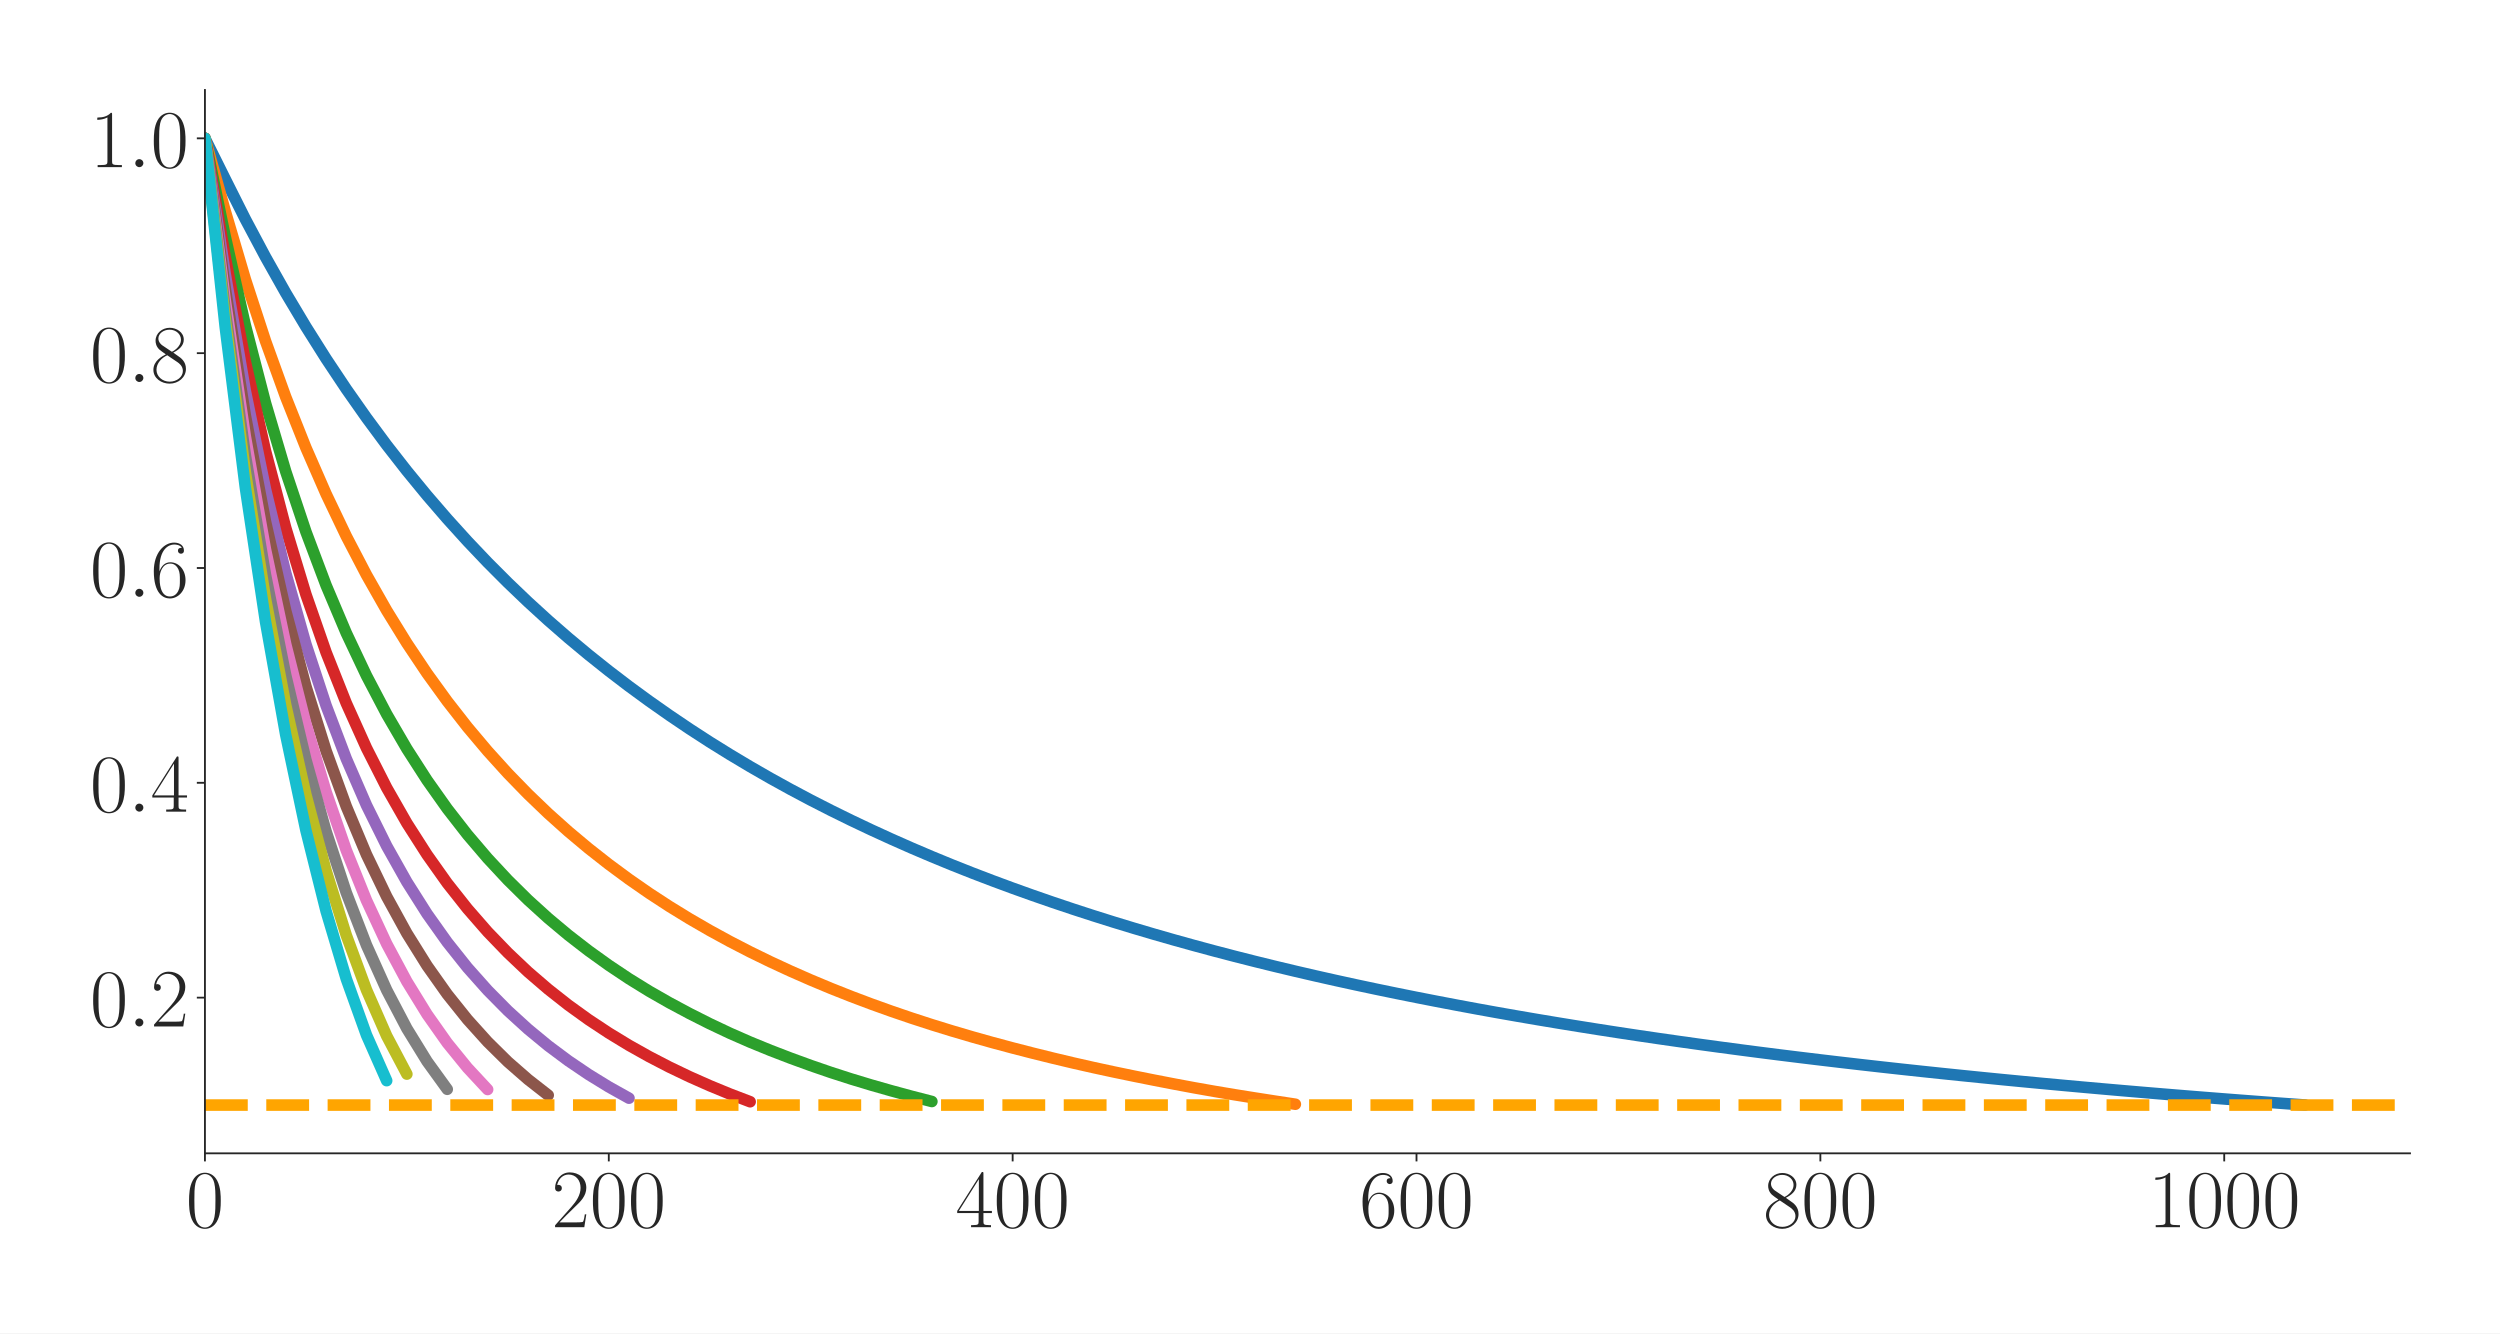
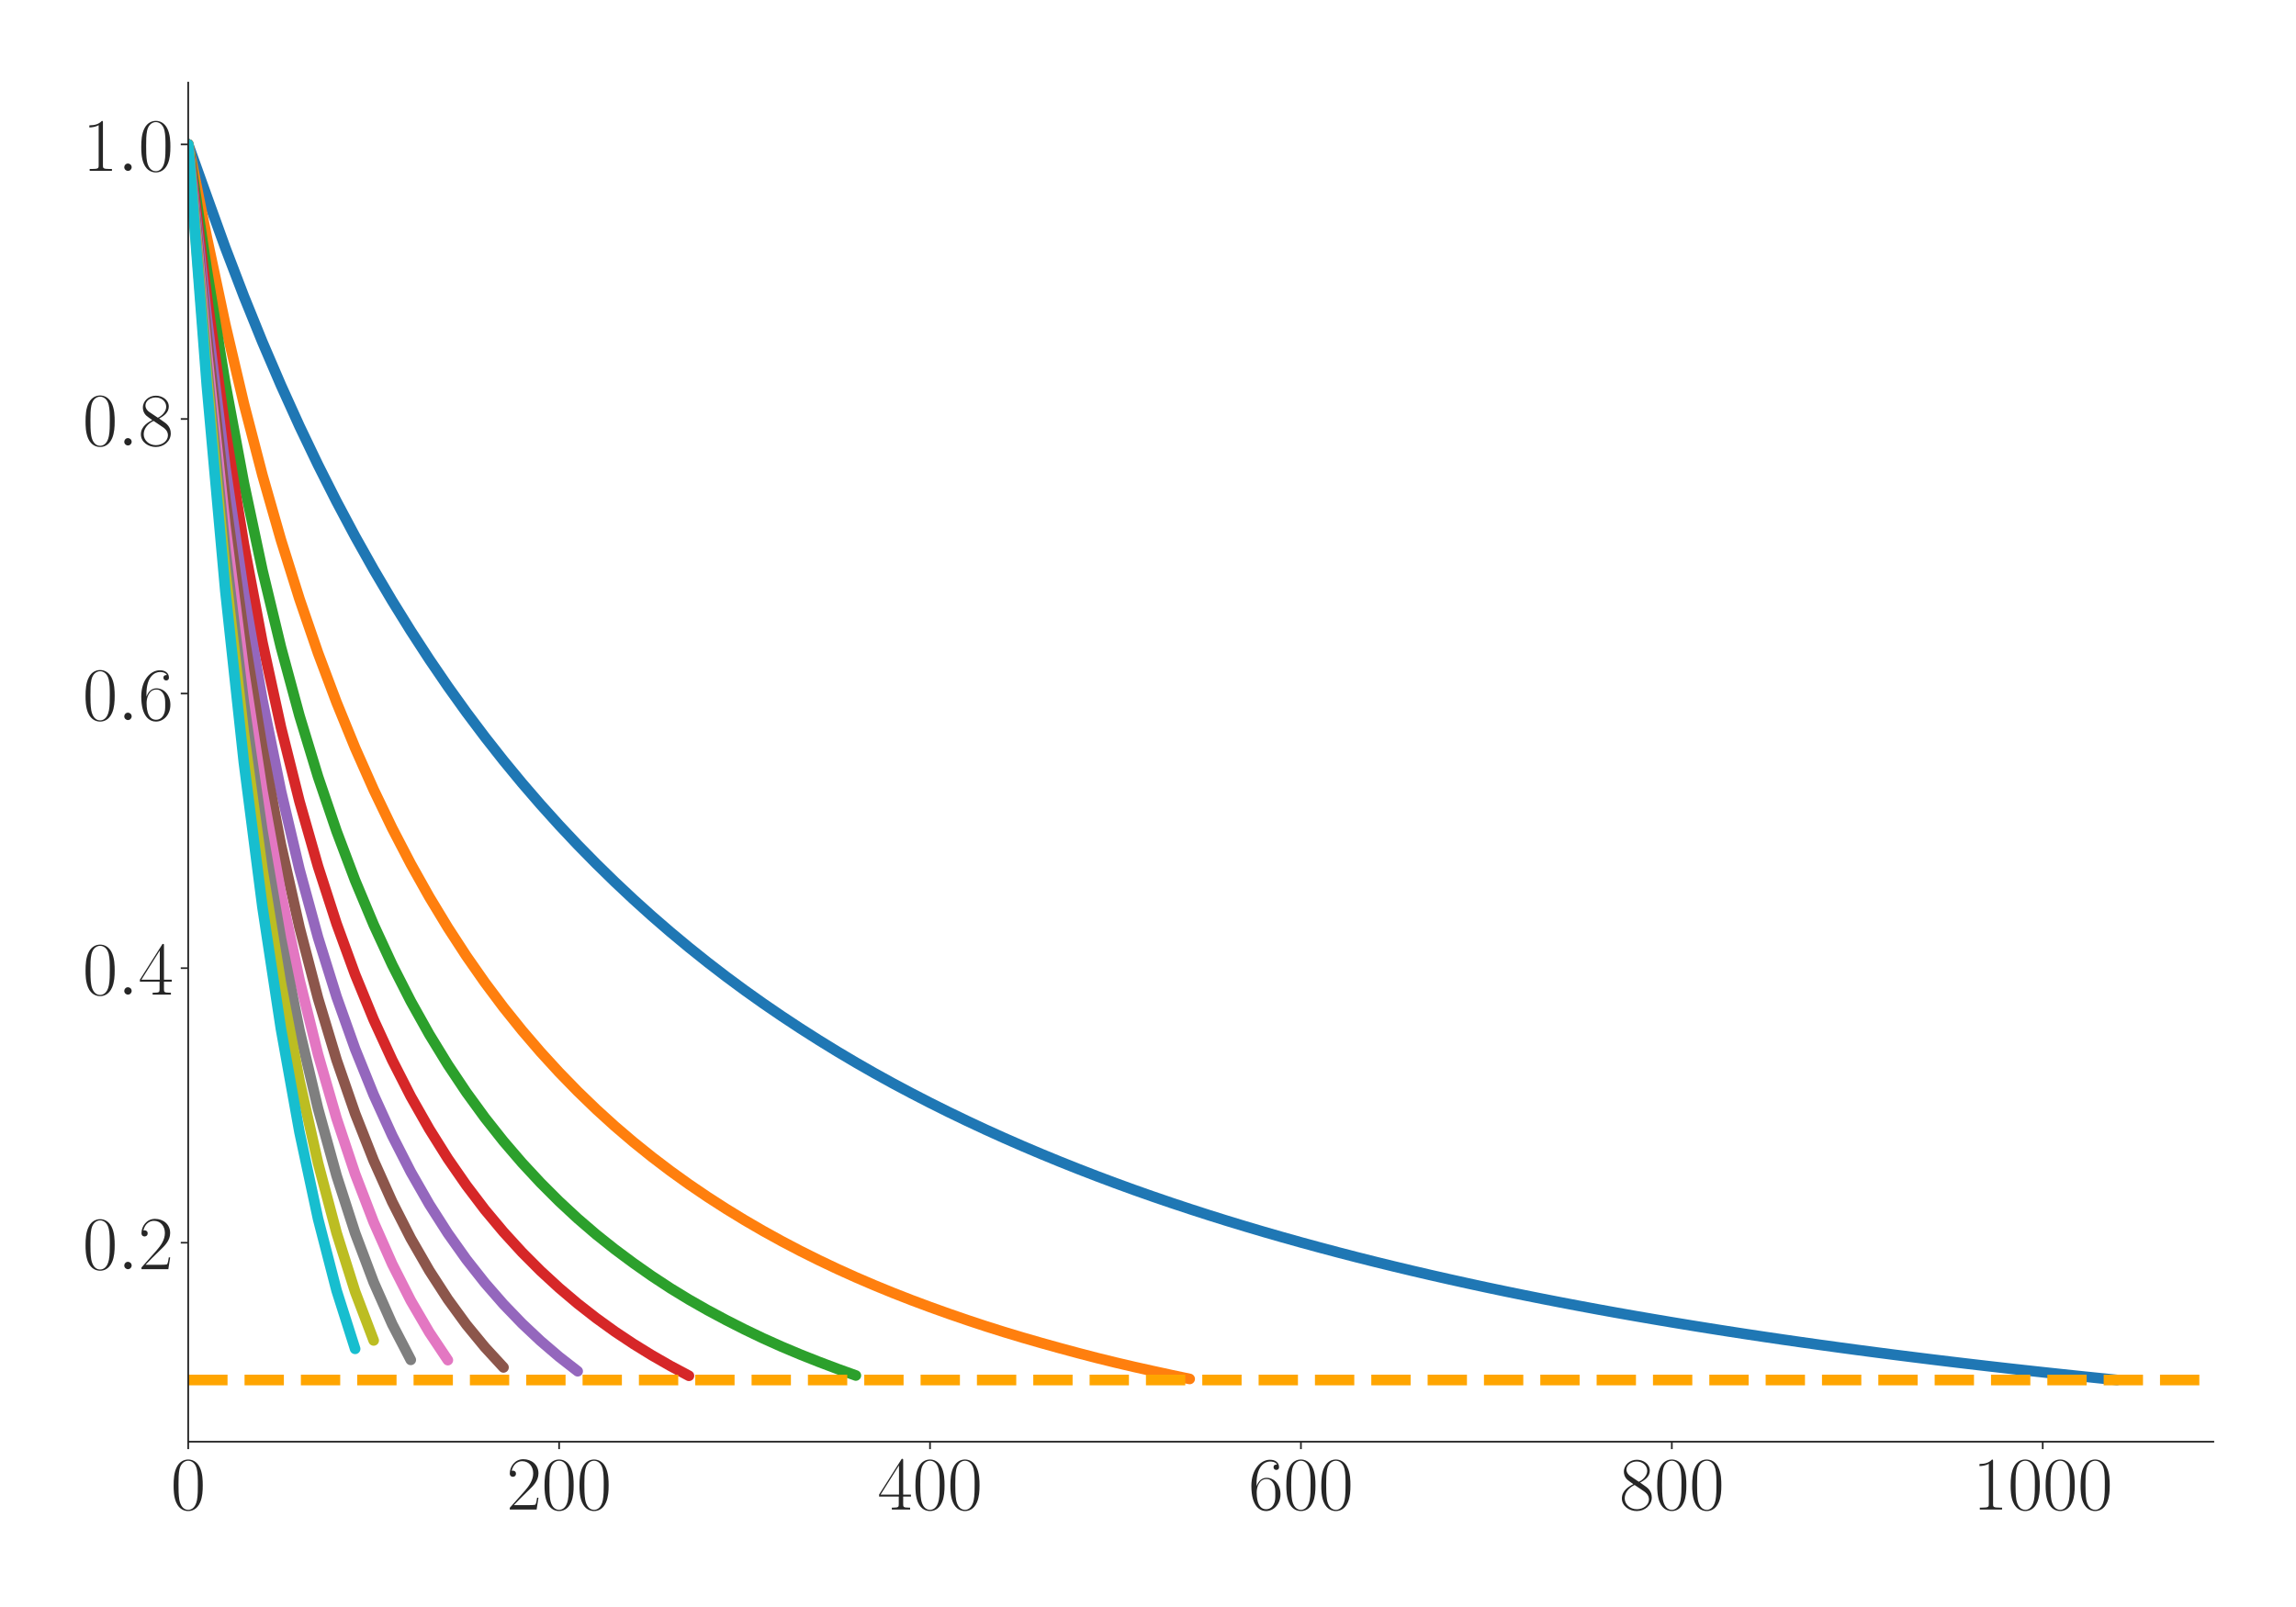
- <svg xmlns="http://www.w3.org/2000/svg" xmlns:xlink="http://www.w3.org/1999/xlink" width="1080pt" height="576pt" viewBox="0 0 1080 576" version="1.1">
+ <svg xmlns="http://www.w3.org/2000/svg" xmlns:xlink="http://www.w3.org/1999/xlink" width="1080pt" height="756pt" viewBox="0 0 1080 756" version="1.1">
  <defs>
    <style type="text/css">*{stroke-linejoin: round; stroke-linecap: butt}</style>
  </defs>
  <g id="figure_1">
    <g id="patch_1">
-       <path d="M 0 576  L 1080 576  L 1080 0  L 0 0  z " style="fill: #ffffff" />
+       <path d="M 0 756  L 1080 756  L 1080 0  L 0 0  z " style="fill: #ffffff" />
    </g>
    <g id="axes_1">
      <g id="patch_2">
-         <path d="M 88.532 498.237  L 1041.12 498.237  L 1041.12 38.88  L 88.532 38.88  z " style="fill: #ffffff" />
+         <path d="M 88.532 678.237  L 1041.12 678.237  L 1041.12 38.88  L 88.532 38.88  z " style="fill: #ffffff" />
      </g>
      <g id="matplotlib.axis_1">
        <g id="xtick_1">
          <g id="line2d_1">
            <defs>
-               <path id="mecdcd4d8b7" d="M 0 0  L 0 3.5  " style="stroke: #262626; stroke-width: 0.8" />
+               <path id="m0e2f0b16f8" d="M 0 0  L 0 3.5  " style="stroke: #262626; stroke-width: 0.8" />
            </defs>
            <g>
-               <use xlink:href="#mecdcd4d8b7" x="88.532" y="498.237" style="fill: #262626; stroke: #262626; stroke-width: 0.8" />
+               <use xlink:href="#m0e2f0b16f8" x="88.532" y="678.237" style="fill: #262626; stroke: #262626; stroke-width: 0.8" />
            </g>
          </g>
          <g id="text_1">
-             <g style="fill: #262626" transform="translate(80.30784 530.1439) scale(0.36 -0.36)">
+             <g style="fill: #262626" transform="translate(80.30784 710.1439) scale(0.36 -0.36)">
              <defs>
                <path id="CMR17-30" d="M 2688 2025  C 2688 2416 2682 3080 2413 3591  C 2176 4039 1798 4198 1466 4198  C 1158 4198 768 4058 525 3597  C 269 3118 243 2524 243 2025  C 243 1661 250 1106 448 619  C 723 -39 1216 -128 1466 -128  C 1760 -128 2208 -7 2470 600  C 2662 1042 2688 1559 2688 2025  z M 1466 -26  C 1056 -26 813 325 723 812  C 653 1188 653 1738 653 2096  C 653 2588 653 2997 736 3387  C 858 3929 1216 4096 1466 4096  C 1728 4096 2067 3923 2189 3400  C 2272 3036 2278 2607 2278 2096  C 2278 1680 2278 1169 2202 792  C 2067 95 1690 -26 1466 -26  z " transform="scale(0.015625)" />
              </defs>
              <use xlink:href="#CMR17-30" transform="scale(0.996264)" />
            </g>
          </g>
        </g>
        <g id="xtick_2">
          <g id="line2d_2">
            <g>
-               <use xlink:href="#mecdcd4d8b7" x="262.999" y="498.237" style="fill: #262626; stroke: #262626; stroke-width: 0.8" />
+               <use xlink:href="#m0e2f0b16f8" x="262.999" y="678.237" style="fill: #262626; stroke: #262626; stroke-width: 0.8" />
            </g>
          </g>
          <g id="text_2">
-             <g style="fill: #262626" transform="translate(238.3259 530.1439) scale(0.36 -0.36)">
+             <g style="fill: #262626" transform="translate(238.3259 710.1439) scale(0.36 -0.36)">
              <defs>
                <path id="CMR17-32" d="M 2669 989  L 2554 989  C 2490 536 2438 459 2413 420  C 2381 369 1920 369 1830 369  L 602 369  C 832 619 1280 1072 1824 1597  C 2214 1967 2669 2402 2669 3035  C 2669 3790 2067 4224 1395 4224  C 691 4224 262 3604 262 3030  C 262 2780 448 2748 525 2748  C 589 2748 781 2787 781 3010  C 781 3207 614 3264 525 3264  C 486 3264 448 3258 422 3245  C 544 3790 915 4058 1306 4058  C 1862 4058 2227 3617 2227 3035  C 2227 2479 1901 2000 1536 1584  L 262 146  L 262 0  L 2515 0  L 2669 989  z " transform="scale(0.015625)" />
              </defs>
              <use xlink:href="#CMR17-32" transform="scale(0.996264)" />
              <use xlink:href="#CMR17-30" transform="translate(45.69048 0) scale(0.996264)" />
              <use xlink:href="#CMR17-30" transform="translate(91.38095 0) scale(0.996264)" />
            </g>
          </g>
        </g>
        <g id="xtick_3">
          <g id="line2d_3">
            <g>
-               <use xlink:href="#mecdcd4d8b7" x="437.465" y="498.237" style="fill: #262626; stroke: #262626; stroke-width: 0.8" />
+               <use xlink:href="#m0e2f0b16f8" x="437.465" y="678.237" style="fill: #262626; stroke: #262626; stroke-width: 0.8" />
            </g>
          </g>
          <g id="text_3">
-             <g style="fill: #262626" transform="translate(412.7926 530.1439) scale(0.36 -0.36)">
+             <g style="fill: #262626" transform="translate(412.7926 710.1439) scale(0.36 -0.36)">
              <defs>
                <path id="CMR17-34" d="M 2150 4122  C 2150 4256 2144 4256 2029 4256  L 128 1254  L 128 1088  L 1779 1088  L 1779 457  C 1779 224 1766 160 1318 160  L 1197 160  L 1197 0  C 1402 0 1747 0 1965 0  C 2182 0 2528 0 2733 0  L 2733 160  L 2611 160  C 2163 160 2150 224 2150 457  L 2150 1088  L 2803 1088  L 2803 1254  L 2150 1254  L 2150 4122  z M 1798 3703  L 1798 1254  L 256 1254  L 1798 3703  z " transform="scale(0.015625)" />
              </defs>
              <use xlink:href="#CMR17-34" transform="scale(0.996264)" />
              <use xlink:href="#CMR17-30" transform="translate(45.69048 0) scale(0.996264)" />
              <use xlink:href="#CMR17-30" transform="translate(91.38095 0) scale(0.996264)" />
            </g>
          </g>
        </g>
        <g id="xtick_4">
          <g id="line2d_4">
            <g>
-               <use xlink:href="#mecdcd4d8b7" x="611.932" y="498.237" style="fill: #262626; stroke: #262626; stroke-width: 0.8" />
+               <use xlink:href="#m0e2f0b16f8" x="611.932" y="678.237" style="fill: #262626; stroke: #262626; stroke-width: 0.8" />
            </g>
          </g>
          <g id="text_4">
-             <g style="fill: #262626" transform="translate(587.2592 530.1439) scale(0.36 -0.36)">
+             <g style="fill: #262626" transform="translate(587.2592 710.1439) scale(0.36 -0.36)">
              <defs>
                <path id="CMR17-36" d="M 678 2176  C 678 3690 1395 4032 1811 4032  C 1946 4032 2272 4009 2400 3776  C 2298 3776 2106 3776 2106 3553  C 2106 3381 2246 3323 2336 3323  C 2394 3323 2566 3348 2566 3560  C 2566 3954 2246 4179 1805 4179  C 1043 4179 243 3390 243 1984  C 243 253 966 -128 1478 -128  C 2099 -128 2688 427 2688 1283  C 2688 2081 2170 2662 1517 2662  C 1126 2662 838 2407 678 1960  L 678 2176  z M 1478 25  C 691 25 691 1200 691 1436  C 691 1896 909 2560 1504 2560  C 1613 2560 1926 2560 2138 2120  C 2253 1870 2253 1609 2253 1289  C 2253 944 2253 690 2118 434  C 1978 171 1773 25 1478 25  z " transform="scale(0.015625)" />
              </defs>
              <use xlink:href="#CMR17-36" transform="scale(0.996264)" />
              <use xlink:href="#CMR17-30" transform="translate(45.69048 0) scale(0.996264)" />
              <use xlink:href="#CMR17-30" transform="translate(91.38095 0) scale(0.996264)" />
            </g>
          </g>
        </g>
        <g id="xtick_5">
          <g id="line2d_5">
            <g>
-               <use xlink:href="#mecdcd4d8b7" x="786.399" y="498.237" style="fill: #262626; stroke: #262626; stroke-width: 0.8" />
+               <use xlink:href="#m0e2f0b16f8" x="786.399" y="678.237" style="fill: #262626; stroke: #262626; stroke-width: 0.8" />
            </g>
          </g>
          <g id="text_5">
-             <g style="fill: #262626" transform="translate(761.7258 530.1439) scale(0.36 -0.36)">
+             <g style="fill: #262626" transform="translate(761.7258 710.1439) scale(0.36 -0.36)">
              <defs>
                <path id="CMR17-38" d="M 1741 2264  C 2144 2467 2554 2773 2554 3263  C 2554 3841 1990 4179 1472 4179  C 890 4179 378 3759 378 3180  C 378 3021 416 2747 666 2505  C 730 2442 998 2251 1171 2130  C 883 1983 211 1634 211 934  C 211 279 838 -128 1459 -128  C 2144 -128 2720 362 2720 1010  C 2720 1590 2330 1857 2074 2029  L 1741 2264  z M 902 2822  C 851 2854 595 3051 595 3351  C 595 3739 998 4032 1459 4032  C 1965 4032 2336 3676 2336 3262  C 2336 2669 1670 2331 1638 2331  C 1632 2331 1626 2331 1574 2370  L 902 2822  z M 2080 1519  C 2176 1449 2483 1240 2483 851  C 2483 381 2010 25 1472 25  C 890 25 448 438 448 940  C 448 1443 838 1862 1280 2060  L 2080 1519  z " transform="scale(0.015625)" />
              </defs>
              <use xlink:href="#CMR17-38" transform="scale(0.996264)" />
              <use xlink:href="#CMR17-30" transform="translate(45.69048 0) scale(0.996264)" />
              <use xlink:href="#CMR17-30" transform="translate(91.38095 0) scale(0.996264)" />
            </g>
          </g>
        </g>
        <g id="xtick_6">
          <g id="line2d_6">
            <g>
-               <use xlink:href="#mecdcd4d8b7" x="960.865" y="498.237" style="fill: #262626; stroke: #262626; stroke-width: 0.8" />
+               <use xlink:href="#m0e2f0b16f8" x="960.865" y="678.237" style="fill: #262626; stroke: #262626; stroke-width: 0.8" />
            </g>
          </g>
          <g id="text_6">
-             <g style="fill: #262626" transform="translate(927.9682 530.1439) scale(0.36 -0.36)">
+             <g style="fill: #262626" transform="translate(927.9682 710.1439) scale(0.36 -0.36)">
              <defs>
                <path id="CMR17-31" d="M 1702 4058  C 1702 4192 1696 4192 1606 4192  C 1357 3916 979 3827 621 3827  C 602 3827 570 3827 563 3808  C 557 3795 557 3782 557 3648  C 755 3648 1088 3686 1344 3839  L 1344 461  C 1344 236 1331 160 781 160  L 589 160  L 589 0  C 896 0 1216 0 1523 0  C 1830 0 2150 0 2458 0  L 2458 160  L 2266 160  C 1715 160 1702 230 1702 458  L 1702 4058  z " transform="scale(0.015625)" />
              </defs>
              <use xlink:href="#CMR17-31" transform="scale(0.996264)" />
              <use xlink:href="#CMR17-30" transform="translate(45.69048 0) scale(0.996264)" />
              <use xlink:href="#CMR17-30" transform="translate(91.38095 0) scale(0.996264)" />
              <use xlink:href="#CMR17-30" transform="translate(137.0714 0) scale(0.996264)" />
            </g>
          </g>
        </g>
      </g>
      <g id="matplotlib.axis_2">
        <g id="ytick_1">
          <g id="line2d_7">
            <defs>
-               <path id="m5b47babfe6" d="M 0 0  L -3.5 0  " style="stroke: #262626; stroke-width: 0.8" />
+               <path id="m8eb15f7c8c" d="M 0 0  L -3.5 0  " style="stroke: #262626; stroke-width: 0.8" />
            </defs>
            <g>
-               <use xlink:href="#m5b47babfe6" x="88.532" y="430.98" style="fill: #262626; stroke: #262626; stroke-width: 0.8" />
+               <use xlink:href="#m8eb15f7c8c" x="88.532" y="584.625" style="fill: #262626; stroke: #262626; stroke-width: 0.8" />
            </g>
          </g>
          <g id="text_7">
-             <g style="fill: #262626" transform="translate(38.88 443.4334) scale(0.36 -0.36)">
+             <g style="fill: #262626" transform="translate(38.88 597.0785) scale(0.36 -0.36)">
              <defs>
                <path id="CMMI12-3a" d="M 1178 307  C 1178 492 1024 619 870 619  C 685 619 557 466 557 313  C 557 128 710 0 864 0  C 1050 0 1178 153 1178 307  z " transform="scale(0.015625)" />
              </defs>
              <use xlink:href="#CMR17-30" transform="scale(0.996264)" />
              <use xlink:href="#CMMI12-3a" transform="translate(45.69048 0) scale(0.996264)" />
              <use xlink:href="#CMR17-32" transform="translate(72.78765 0) scale(0.996264)" />
            </g>
          </g>
        </g>
        <g id="ytick_2">
          <g id="line2d_8">
            <g>
-               <use xlink:href="#m5b47babfe6" x="88.532" y="338.175" style="fill: #262626; stroke: #262626; stroke-width: 0.8" />
+               <use xlink:href="#m8eb15f7c8c" x="88.532" y="455.454" style="fill: #262626; stroke: #262626; stroke-width: 0.8" />
            </g>
          </g>
          <g id="text_8">
-             <g style="fill: #262626" transform="translate(38.88 350.6283) scale(0.36 -0.36)">
+             <g style="fill: #262626" transform="translate(38.88 467.9077) scale(0.36 -0.36)">
              <use xlink:href="#CMR17-30" transform="scale(0.996264)" />
              <use xlink:href="#CMMI12-3a" transform="translate(45.69048 0) scale(0.996264)" />
              <use xlink:href="#CMR17-34" transform="translate(72.78765 0) scale(0.996264)" />
            </g>
          </g>
        </g>
        <g id="ytick_3">
          <g id="line2d_9">
            <g>
-               <use xlink:href="#m5b47babfe6" x="88.532" y="245.37" style="fill: #262626; stroke: #262626; stroke-width: 0.8" />
+               <use xlink:href="#m8eb15f7c8c" x="88.532" y="326.283" style="fill: #262626; stroke: #262626; stroke-width: 0.8" />
            </g>
          </g>
          <g id="text_9">
-             <g style="fill: #262626" transform="translate(38.88 257.8233) scale(0.36 -0.36)">
+             <g style="fill: #262626" transform="translate(38.88 338.7368) scale(0.36 -0.36)">
              <use xlink:href="#CMR17-30" transform="scale(0.996264)" />
              <use xlink:href="#CMMI12-3a" transform="translate(45.69048 0) scale(0.996264)" />
              <use xlink:href="#CMR17-36" transform="translate(72.78765 0) scale(0.996264)" />
            </g>
          </g>
        </g>
        <g id="ytick_4">
          <g id="line2d_10">
            <g>
-               <use xlink:href="#m5b47babfe6" x="88.532" y="152.565" style="fill: #262626; stroke: #262626; stroke-width: 0.8" />
+               <use xlink:href="#m8eb15f7c8c" x="88.532" y="197.113" style="fill: #262626; stroke: #262626; stroke-width: 0.8" />
            </g>
          </g>
          <g id="text_10">
-             <g style="fill: #262626" transform="translate(38.88 165.0182) scale(0.36 -0.36)">
+             <g style="fill: #262626" transform="translate(38.88 209.5659) scale(0.36 -0.36)">
              <use xlink:href="#CMR17-30" transform="scale(0.996264)" />
              <use xlink:href="#CMMI12-3a" transform="translate(45.69048 0) scale(0.996264)" />
              <use xlink:href="#CMR17-38" transform="translate(72.78765 0) scale(0.996264)" />
            </g>
          </g>
        </g>
        <g id="ytick_5">
          <g id="line2d_11">
            <g>
-               <use xlink:href="#m5b47babfe6" x="88.532" y="59.76" style="fill: #262626; stroke: #262626; stroke-width: 0.8" />
+               <use xlink:href="#m8eb15f7c8c" x="88.532" y="67.942" style="fill: #262626; stroke: #262626; stroke-width: 0.8" />
            </g>
          </g>
          <g id="text_11">
-             <g style="fill: #262626" transform="translate(38.88 72.21318) scale(0.36 -0.36)">
+             <g style="fill: #262626" transform="translate(38.88 80.39499) scale(0.36 -0.36)">
              <use xlink:href="#CMR17-31" transform="scale(0.996264)" />
              <use xlink:href="#CMMI12-3a" transform="translate(45.69048 0) scale(0.996264)" />
              <use xlink:href="#CMR17-30" transform="translate(72.78765 0) scale(0.996264)" />
            </g>
          </g>
        </g>
      </g>
      <g id="line2d_12">
-         <path d="M 88.532 59.76  L 97.255 77.294  L 105.979 94.671  L 114.702 111.059  L 123.425 126.539  L 132.149 141.149  L 140.872 154.983  L 149.595 168.073  L 158.319 180.481  L 167.042 192.262  L 175.765 203.431  L 184.489 214.056  L 193.212 224.164  L 201.935 233.796  L 210.659 242.976  L 219.382 251.712  L 228.105 260.048  L 236.829 268.014  L 245.552 275.616  L 254.275 282.878  L 262.999 289.832  L 271.722 296.498  L 280.445 302.878  L 289.169 309.003  L 297.892 314.894  L 306.615 320.55  L 315.339 325.97  L 324.062 331.181  L 332.785 336.194  L 341.509 341.01  L 350.232 345.641  L 358.955 350.095  L 367.679 354.382  L 376.402 358.518  L 385.125 362.509  L 393.849 366.365  L 402.572 370.084  L 411.295 373.67  L 420.019 377.129  L 428.742 380.464  L 437.465 383.693  L 446.189 386.816  L 454.912 389.839  L 463.635 392.766  L 472.359 395.598  L 481.082 398.342  L 489.805 400.999  L 498.529 403.577  L 507.252 406.076  L 515.975 408.5  L 524.699 410.852  L 533.422 413.131  L 542.145 415.342  L 550.869 417.488  L 559.592 419.57  L 568.315 421.592  L 577.039 423.556  L 585.762 425.464  L 594.485 427.317  L 603.209 429.12  L 611.932 430.873  L 620.655 432.581  L 629.379 434.245  L 638.102 435.867  L 646.825 437.444  L 655.549 438.976  L 664.272 440.469  L 672.995 441.924  L 681.719 443.344  L 690.442 444.73  L 699.165 446.083  L 707.889 447.396  L 716.612 448.677  L 725.335 449.927  L 734.059 451.147  L 742.782 452.337  L 751.505 453.5  L 760.229 454.635  L 768.952 455.741  L 777.675 456.821  L 786.399 457.877  L 795.122 458.909  L 803.845 459.918  L 812.569 460.905  L 821.292 461.868  L 830.015 462.809  L 838.739 463.729  L 847.462 464.63  L 856.185 465.512  L 864.909 466.376  L 873.632 467.22  L 882.355 468.046  L 891.079 468.854  L 899.802 469.646  L 908.525 470.421  L 917.249 471.182  L 925.972 471.927  L 934.695 472.655  L 943.419 473.369  L 952.142 474.068  L 960.865 474.753  L 969.589 475.424  L 978.312 476.081  L 987.035 476.725  L 995.759 477.357  " clip-path="url(#pac0ef3d758)" style="fill: none; stroke: #1f77b4; stroke-width: 5; stroke-linecap: round" />
+         <path d="M 88.532 67.942  L 97.255 92.347  L 105.979 116.533  L 114.702 139.342  L 123.425 160.889  L 132.149 181.224  L 140.872 200.479  L 149.595 218.698  L 158.319 235.968  L 167.042 252.364  L 175.765 267.911  L 184.489 282.698  L 193.212 296.768  L 201.935 310.174  L 210.659 322.951  L 219.382 335.111  L 228.105 346.713  L 236.829 357.8  L 245.552 368.381  L 254.275 378.49  L 262.999 388.168  L 271.722 397.446  L 280.445 406.326  L 289.169 414.851  L 297.892 423.051  L 306.615 430.922  L 315.339 438.467  L 324.062 445.719  L 332.785 452.698  L 341.509 459.401  L 350.232 465.846  L 358.955 472.045  L 367.679 478.012  L 376.402 483.769  L 385.125 489.324  L 393.849 494.691  L 402.572 499.867  L 411.295 504.859  L 420.019 509.672  L 428.742 514.314  L 437.465 518.808  L 446.189 523.155  L 454.912 527.363  L 463.635 531.437  L 472.359 535.379  L 481.082 539.198  L 489.805 542.897  L 498.529 546.484  L 507.252 549.962  L 515.975 553.337  L 524.699 556.61  L 533.422 559.783  L 542.145 562.86  L 550.869 565.846  L 559.592 568.744  L 568.315 571.558  L 577.039 574.291  L 585.762 576.948  L 594.485 579.527  L 603.209 582.036  L 611.932 584.477  L 620.655 586.853  L 629.379 589.169  L 638.102 591.427  L 646.825 593.621  L 655.549 595.754  L 664.272 597.832  L 672.995 599.858  L 681.719 601.834  L 690.442 603.763  L 699.165 605.646  L 707.889 607.474  L 716.612 609.257  L 725.335 610.997  L 734.059 612.694  L 742.782 614.351  L 751.505 615.97  L 760.229 617.549  L 768.952 619.089  L 777.675 620.592  L 786.399 622.062  L 795.122 623.498  L 803.845 624.903  L 812.569 626.276  L 821.292 627.616  L 830.015 628.926  L 838.739 630.207  L 847.462 631.461  L 856.185 632.689  L 864.909 633.891  L 873.632 635.066  L 882.355 636.215  L 891.079 637.34  L 899.802 638.442  L 908.525 639.522  L 917.249 640.58  L 925.972 641.617  L 934.695 642.631  L 943.419 643.624  L 952.142 644.598  L 960.865 645.551  L 969.589 646.484  L 978.312 647.399  L 987.035 648.296  L 995.759 649.176  " clip-path="url(#pbe9c194888)" style="fill: none; stroke: #1f77b4; stroke-width: 5; stroke-linecap: round" />
      </g>
      <g id="line2d_13">
-         <path d="M 88.532 59.76  L 97.255 91.056  L 105.979 120.639  L 114.702 147.331  L 123.425 171.489  L 132.149 193.428  L 140.872 213.399  L 149.595 231.656  L 158.319 248.376  L 167.042 263.733  L 175.765 277.858  L 184.489 290.899  L 193.212 302.944  L 201.935 314.11  L 210.659 324.465  L 219.382 334.095  L 228.105 343.061  L 236.829 351.425  L 245.552 359.23  L 254.275 366.535  L 262.999 373.385  L 271.722 379.822  L 280.445 385.878  L 289.169 391.571  L 297.892 396.926  L 306.615 401.968  L 315.339 406.733  L 324.062 411.233  L 332.785 415.486  L 341.509 419.522  L 350.232 423.354  L 358.955 426.997  L 367.679 430.456  L 376.402 433.744  L 385.125 436.87  L 393.849 439.846  L 402.572 442.677  L 411.295 445.369  L 420.019 447.937  L 428.742 450.387  L 437.465 452.726  L 446.189 454.971  L 454.912 457.129  L 463.635 459.204  L 472.359 461.179  L 481.082 463.066  L 489.805 464.873  L 498.529 466.619  L 507.252 468.306  L 515.975 469.936  L 524.699 471.477  L 533.422 472.943  L 542.145 474.336  L 550.869 475.699  L 559.592 477.024  " clip-path="url(#pac0ef3d758)" style="fill: none; stroke: #ff7f0e; stroke-width: 5; stroke-linecap: round" />
+         <path d="M 88.532 67.942  L 97.255 111.501  L 105.979 152.677  L 114.702 189.827  L 123.425 223.452  L 132.149 253.987  L 140.872 281.785  L 149.595 307.196  L 158.319 330.467  L 167.042 351.843  L 175.765 371.503  L 184.489 389.653  L 193.212 406.418  L 201.935 421.96  L 210.659 436.372  L 219.382 449.776  L 228.105 462.255  L 236.829 473.896  L 245.552 484.76  L 254.275 494.927  L 262.999 504.461  L 271.722 513.42  L 280.445 521.849  L 289.169 529.774  L 297.892 537.228  L 306.615 544.244  L 315.339 550.877  L 324.062 557.14  L 332.785 563.06  L 341.509 568.678  L 350.232 574.011  L 358.955 579.081  L 367.679 583.896  L 376.402 588.473  L 385.125 592.824  L 393.849 596.966  L 402.572 600.905  L 411.295 604.652  L 420.019 608.227  L 428.742 611.637  L 437.465 614.893  L 446.189 618.018  L 454.912 621.021  L 463.635 623.909  L 472.359 626.658  L 481.082 629.285  L 489.805 631.798  L 498.529 634.229  L 507.252 636.577  L 515.975 638.846  L 524.699 640.991  L 533.422 643.031  L 542.145 644.97  L 550.869 646.867  L 559.592 648.711  " clip-path="url(#pbe9c194888)" style="fill: none; stroke: #ff7f0e; stroke-width: 5; stroke-linecap: round" />
      </g>
      <g id="line2d_14">
-         <path d="M 88.532 59.76  L 97.255 102.02  L 105.979 140.523  L 114.702 174.131  L 123.425 203.645  L 132.149 229.703  L 140.872 252.863  L 149.595 273.469  L 158.319 291.903  L 167.042 308.523  L 175.765 323.497  L 184.489 337.055  L 193.212 349.367  L 201.935 360.569  L 210.659 370.795  L 219.382 380.164  L 228.105 388.772  L 236.829 396.686  L 245.552 403.98  L 254.275 410.731  L 262.999 416.997  L 271.722 422.815  L 280.445 428.202  L 289.169 433.185  L 297.892 437.853  L 306.615 442.252  L 315.339 446.371  L 324.062 450.196  L 332.785 453.764  L 341.509 457.12  L 350.232 460.301  L 358.955 463.303  L 367.679 466.112  L 376.402 468.75  L 385.125 471.236  L 393.849 473.603  L 402.572 475.853  " clip-path="url(#pac0ef3d758)" style="fill: none; stroke: #2ca02c; stroke-width: 5; stroke-linecap: round" />
+         <path d="M 88.532 67.942  L 97.255 126.761  L 105.979 180.352  L 114.702 227.13  L 123.425 268.209  L 132.149 304.477  L 140.872 336.713  L 149.595 365.393  L 158.319 391.05  L 167.042 414.183  L 175.765 435.025  L 184.489 453.896  L 193.212 471.031  L 201.935 486.623  L 210.659 500.856  L 219.382 513.897  L 228.105 525.877  L 236.829 536.894  L 245.552 547.046  L 254.275 556.442  L 262.999 565.163  L 271.722 573.26  L 280.445 580.759  L 289.169 587.695  L 297.892 594.191  L 306.615 600.314  L 315.339 606.047  L 324.062 611.37  L 332.785 616.337  L 341.509 621.008  L 350.232 625.435  L 358.955 629.613  L 367.679 633.524  L 376.402 637.196  L 385.125 640.655  L 393.849 643.95  L 402.572 647.082  " clip-path="url(#pbe9c194888)" style="fill: none; stroke: #2ca02c; stroke-width: 5; stroke-linecap: round" />
      </g>
      <g id="line2d_15">
-         <path d="M 88.532 59.76  L 97.255 110.876  L 105.979 156.19  L 114.702 194.813  L 123.425 228.019  L 132.149 256.767  L 140.872 281.822  L 149.595 303.791  L 158.319 323.157  L 167.042 340.327  L 175.765 355.608  L 184.489 369.247  L 193.212 381.539  L 201.935 392.559  L 210.659 402.559  L 219.382 411.597  L 228.105 419.852  L 236.829 427.35  L 245.552 434.216  L 254.275 440.5  L 262.999 446.263  L 271.722 451.571  L 280.445 456.462  L 289.169 460.984  L 297.892 465.158  L 306.615 469.025  L 315.339 472.619  L 324.062 475.952  " clip-path="url(#pac0ef3d758)" style="fill: none; stroke: #d62728; stroke-width: 5; stroke-linecap: round" />
+         <path d="M 88.532 67.942  L 97.255 139.088  L 105.979 202.159  L 114.702 255.916  L 123.425 302.133  L 132.149 342.147  L 140.872 377.019  L 149.595 407.596  L 158.319 434.551  L 167.042 458.45  L 175.765 479.719  L 184.489 498.702  L 193.212 515.81  L 201.935 531.148  L 210.659 545.068  L 219.382 557.646  L 228.105 569.137  L 236.829 579.573  L 245.552 589.129  L 254.275 597.875  L 262.999 605.897  L 271.722 613.284  L 280.445 620.092  L 289.169 626.386  L 297.892 632.195  L 306.615 637.578  L 315.339 642.58  L 324.062 647.22  " clip-path="url(#pbe9c194888)" style="fill: none; stroke: #d62728; stroke-width: 5; stroke-linecap: round" />
      </g>
      <g id="line2d_16">
-         <path d="M 88.532 59.76  L 97.255 118.147  L 105.979 168.88  L 114.702 211.434  L 123.425 247.475  L 132.149 278.281  L 140.872 304.798  L 149.595 327.787  L 158.319 347.865  L 167.042 365.477  L 175.765 381.002  L 184.489 394.773  L 193.212 407.048  L 201.935 418.004  L 210.659 427.809  L 219.382 436.634  L 228.105 444.58  L 236.829 451.772  L 245.552 458.28  L 254.275 464.179  L 262.999 469.54  L 271.722 474.414  " clip-path="url(#pac0ef3d758)" style="fill: none; stroke: #9467bd; stroke-width: 5; stroke-linecap: round" />
+         <path d="M 88.532 67.942  L 97.255 149.208  L 105.979 219.821  L 114.702 279.049  L 123.425 329.214  L 132.149 372.091  L 140.872 408.998  L 149.595 440.995  L 158.319 468.942  L 167.042 493.455  L 175.765 515.063  L 184.489 534.231  L 193.212 551.315  L 201.935 566.564  L 210.659 580.212  L 219.382 592.495  L 228.105 603.554  L 236.829 613.564  L 245.552 622.623  L 254.275 630.833  L 262.999 638.294  L 271.722 645.079  " clip-path="url(#pbe9c194888)" style="fill: none; stroke: #9467bd; stroke-width: 5; stroke-linecap: round" />
      </g>
      <g id="line2d_17">
-         <path d="M 88.532 59.76  L 97.255 124.203  L 105.979 179.463  L 114.702 225.345  L 123.425 263.854  L 132.149 296.495  L 140.872 324.374  L 149.595 348.39  L 158.319 369.2  L 167.042 387.321  L 175.765 403.201  L 184.489 417.188  L 193.212 429.513  L 201.935 440.4  L 210.659 450.085  L 219.382 458.689  L 228.105 466.309  L 236.829 473.122  " clip-path="url(#pac0ef3d758)" style="fill: none; stroke: #8c564b; stroke-width: 5; stroke-linecap: round" />
+         <path d="M 88.532 67.942  L 97.255 157.638  L 105.979 234.551  L 114.702 298.411  L 123.425 352.01  L 132.149 397.442  L 140.872 436.246  L 149.595 469.672  L 158.319 498.637  L 167.042 523.858  L 175.765 545.961  L 184.489 565.428  L 193.212 582.583  L 201.935 597.736  L 210.659 611.216  L 219.382 623.192  L 228.105 633.797  L 236.829 643.281  " clip-path="url(#pbe9c194888)" style="fill: none; stroke: #8c564b; stroke-width: 5; stroke-linecap: round" />
      </g>
      <g id="line2d_18">
-         <path d="M 88.532 59.76  L 97.255 129.329  L 105.979 188.541  L 114.702 237.451  L 123.425 278.328  L 132.149 312.804  L 140.872 342.146  L 149.595 367.325  L 158.319 388.97  L 167.042 407.739  L 175.765 424.023  L 184.489 438.188  L 193.212 450.551  L 201.935 461.276  L 210.659 470.661  " clip-path="url(#pac0ef3d758)" style="fill: none; stroke: #e377c2; stroke-width: 5; stroke-linecap: round" />
+         <path d="M 88.532 67.942  L 97.255 164.772  L 105.979 247.186  L 114.702 315.261  L 123.425 372.155  L 132.149 420.141  L 140.872 460.982  L 149.595 496.026  L 158.319 526.153  L 167.042 552.277  L 175.765 574.942  L 184.489 594.658  L 193.212 611.866  L 201.935 626.793  L 210.659 639.855  " clip-path="url(#pbe9c194888)" style="fill: none; stroke: #e377c2; stroke-width: 5; stroke-linecap: round" />
      </g>
      <g id="line2d_19">
-         <path d="M 88.532 59.76  L 97.255 133.741  L 105.979 196.556  L 114.702 248.411  L 123.425 291.699  L 132.149 328.226  L 140.872 359.205  L 149.595 385.66  L 158.319 408.3  L 167.042 427.712  L 175.765 444.337  L 184.489 458.508  L 193.212 470.57  " clip-path="url(#pac0ef3d758)" style="fill: none; stroke: #7f7f7f; stroke-width: 5; stroke-linecap: round" />
+         <path d="M 88.532 67.942  L 97.255 170.912  L 105.979 258.341  L 114.702 330.516  L 123.425 390.767  L 132.149 441.607  L 140.872 484.725  L 149.595 521.546  L 158.319 553.058  L 167.042 580.076  L 175.765 603.216  L 184.489 622.94  L 193.212 639.729  " clip-path="url(#pbe9c194888)" style="fill: none; stroke: #7f7f7f; stroke-width: 5; stroke-linecap: round" />
      </g>
      <g id="line2d_20">
-         <path d="M 88.532 59.76  L 97.255 137.603  L 105.979 203.82  L 114.702 258.675  L 123.425 304.599  L 132.149 343.341  L 140.872 376.176  L 149.595 404.039  L 158.319 427.636  L 167.042 447.505  L 175.765 464.006  " clip-path="url(#pac0ef3d758)" style="fill: none; stroke: #bcbd22; stroke-width: 5; stroke-linecap: round" />
+         <path d="M 88.532 67.942  L 97.255 176.288  L 105.979 268.453  L 114.702 344.803  L 123.425 408.722  L 132.149 462.645  L 140.872 508.346  L 149.595 547.128  L 158.319 579.971  L 167.042 607.626  L 175.765 630.592  " clip-path="url(#pbe9c194888)" style="fill: none; stroke: #bcbd22; stroke-width: 5; stroke-linecap: round" />
      </g>
      <g id="line2d_21">
-         <path d="M 88.532 59.76  L 97.255 141.044  L 105.979 210.601  L 114.702 268.613  L 123.425 317.442  L 132.149 358.71  L 140.872 393.595  L 149.595 422.865  L 158.319 447.135  L 167.042 466.845  " clip-path="url(#pac0ef3d758)" style="fill: none; stroke: #17becf; stroke-width: 5; stroke-linecap: round" />
+         <path d="M 88.532 67.942  L 97.255 181.077  L 105.979 277.89  L 114.702 358.635  L 123.425 426.596  L 132.149 484.035  L 140.872 532.59  L 149.595 573.33  L 158.319 607.111  L 167.042 634.544  " clip-path="url(#pbe9c194888)" style="fill: none; stroke: #17becf; stroke-width: 5; stroke-linecap: round" />
      </g>
      <g id="line2d_22">
-         <path d="M 88.532 477.383  L 1041.12 477.383  " clip-path="url(#pac0ef3d758)" style="fill: none; stroke-dasharray: 18.5,8; stroke-dashoffset: 0; stroke: #ffa500; stroke-width: 5" />
+         <path d="M 88.532 649.211  L 1041.12 649.211  " clip-path="url(#pbe9c194888)" style="fill: none; stroke-dasharray: 18.5,8; stroke-dashoffset: 0; stroke: #ffa500; stroke-width: 5" />
      </g>
      <g id="patch_3">
-         <path d="M 88.532 498.237  L 88.532 38.88  " style="fill: none; stroke: #262626; stroke-width: 0.8; stroke-linejoin: miter; stroke-linecap: square" />
+         <path d="M 88.532 678.237  L 88.532 38.88  " style="fill: none; stroke: #262626; stroke-width: 0.8; stroke-linejoin: miter; stroke-linecap: square" />
      </g>
      <g id="patch_4">
-         <path d="M 88.532 498.237  L 1041.12 498.237  " style="fill: none; stroke: #262626; stroke-width: 0.8; stroke-linejoin: miter; stroke-linecap: square" />
+         <path d="M 88.532 678.237  L 1041.12 678.237  " style="fill: none; stroke: #262626; stroke-width: 0.8; stroke-linejoin: miter; stroke-linecap: square" />
      </g>
    </g>
  </g>
  <defs>
-     <clipPath id="pac0ef3d758">
-       <rect x="88.532" y="38.88" width="952.588" height="459.357" />
+     <clipPath id="pbe9c194888">
+       <rect x="88.532" y="38.88" width="952.588" height="639.357" />
    </clipPath>
  </defs>
</svg>
